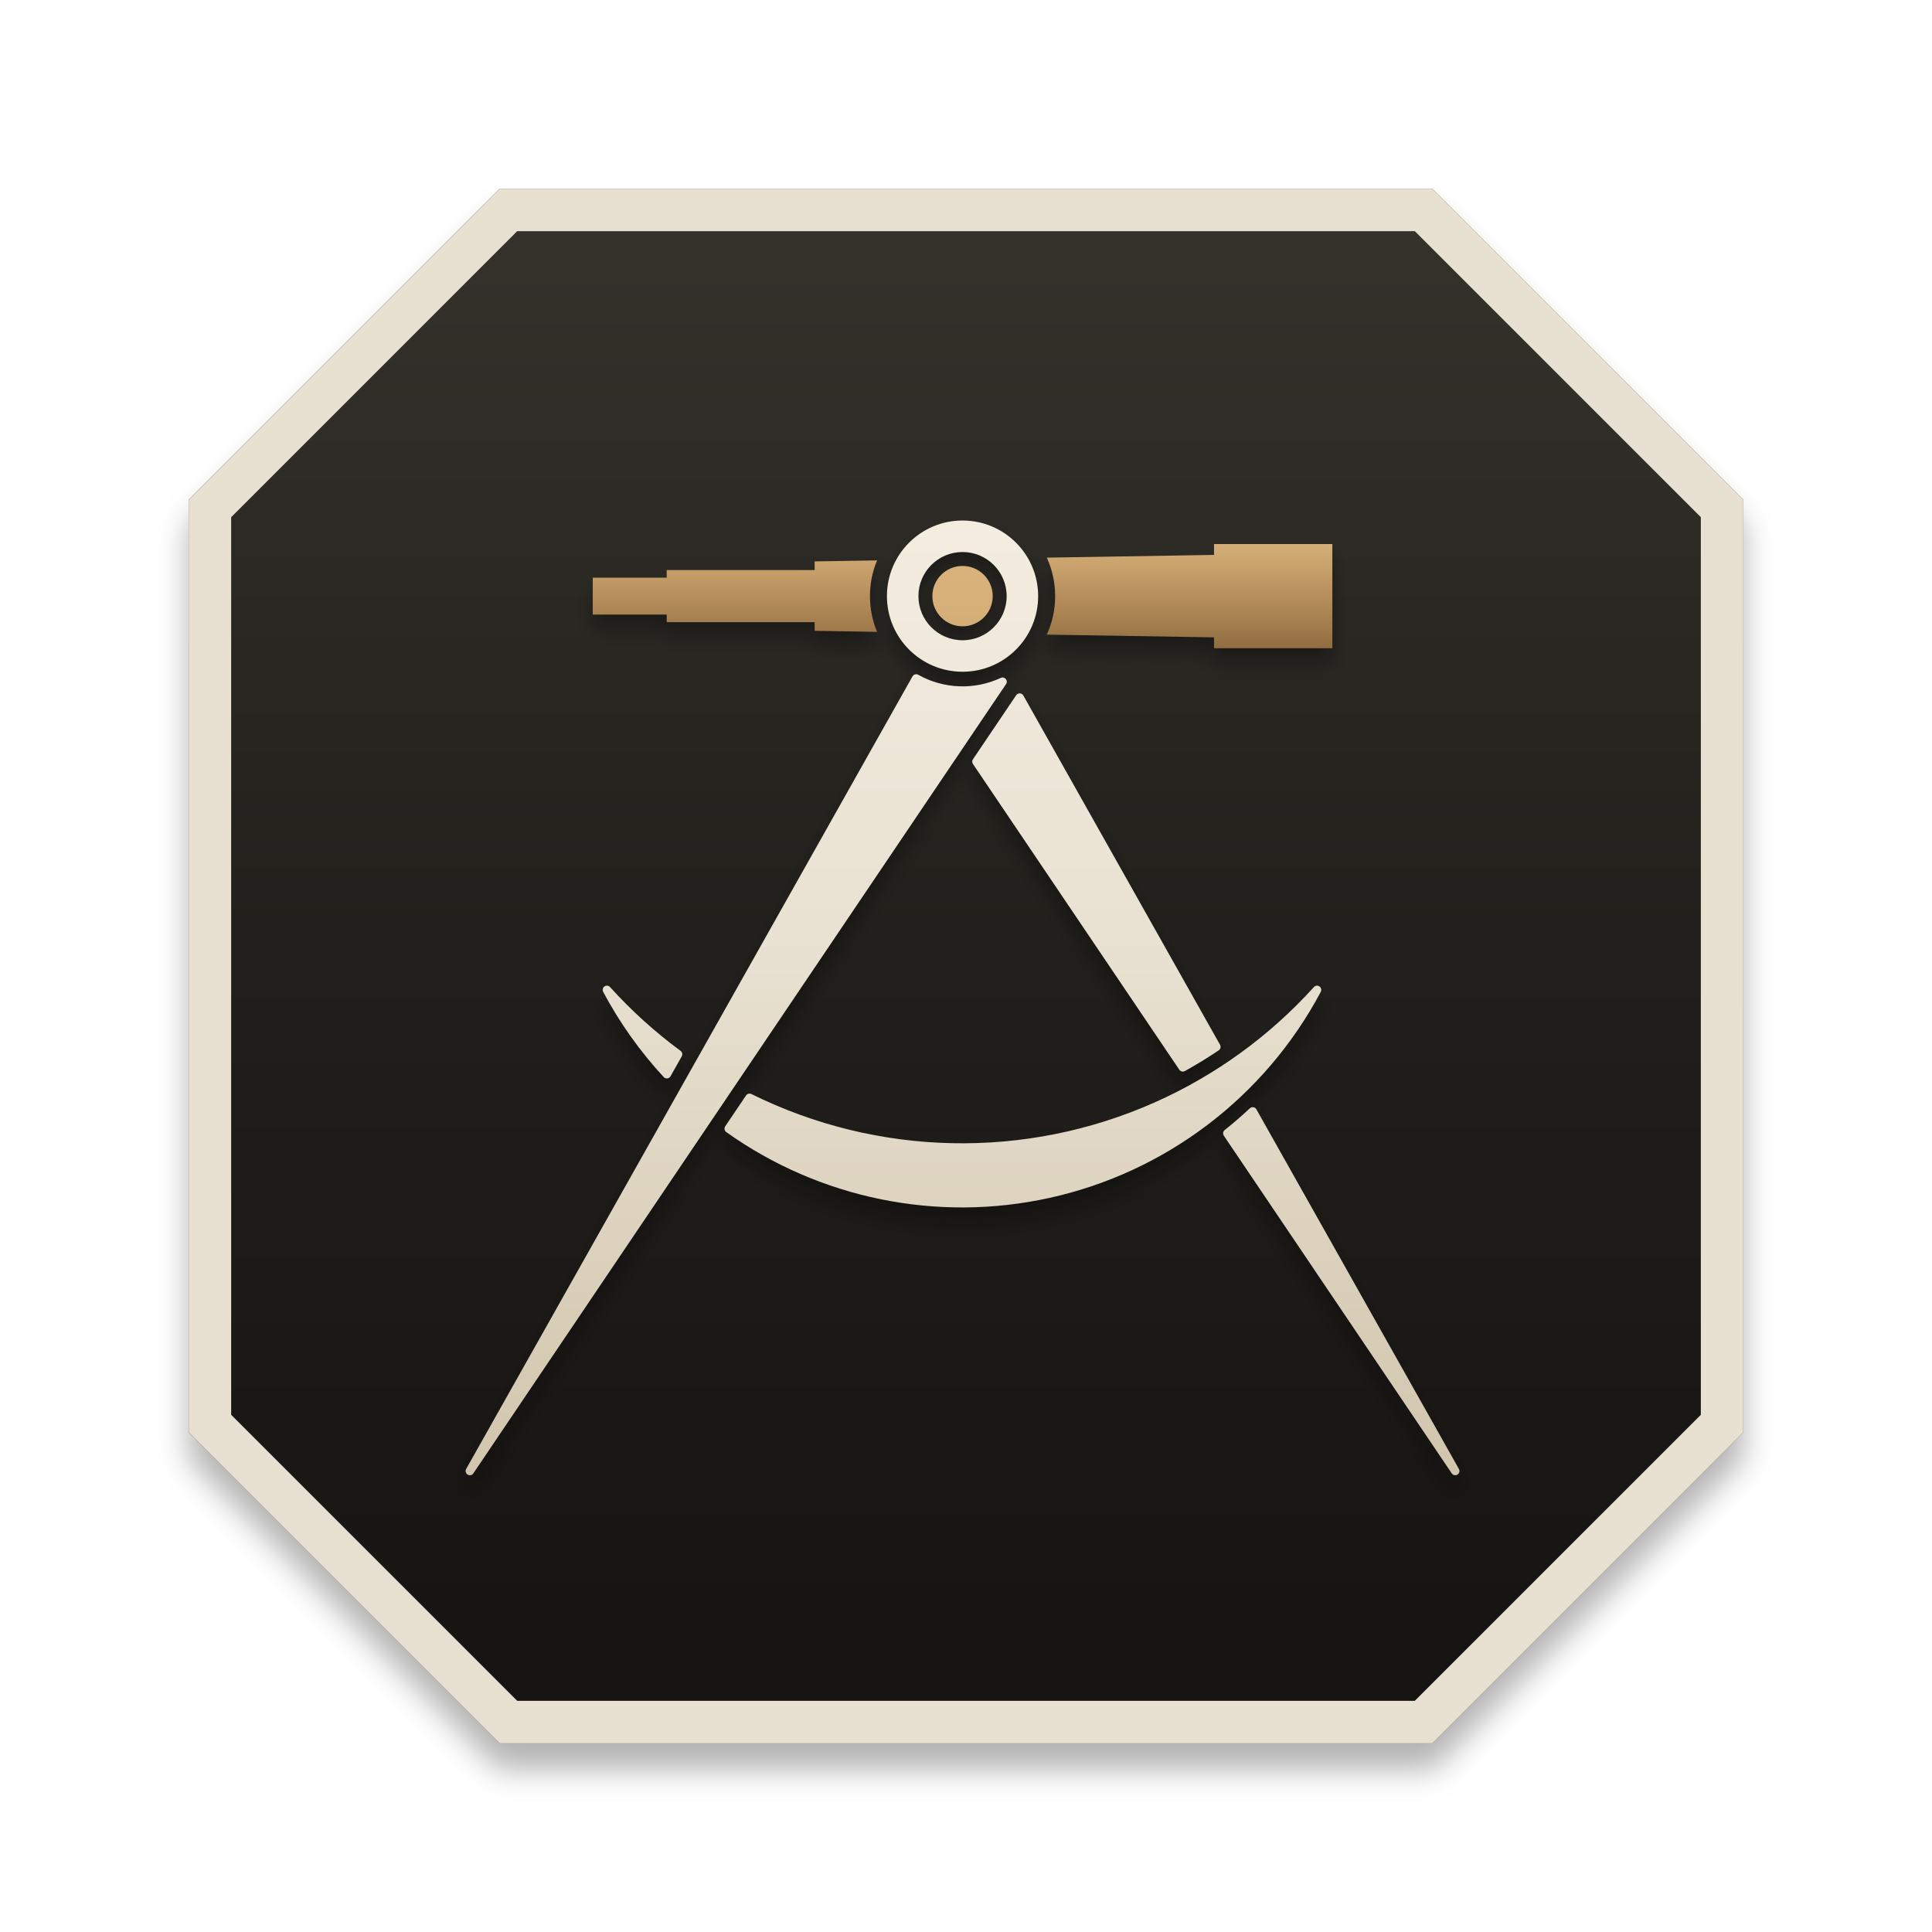
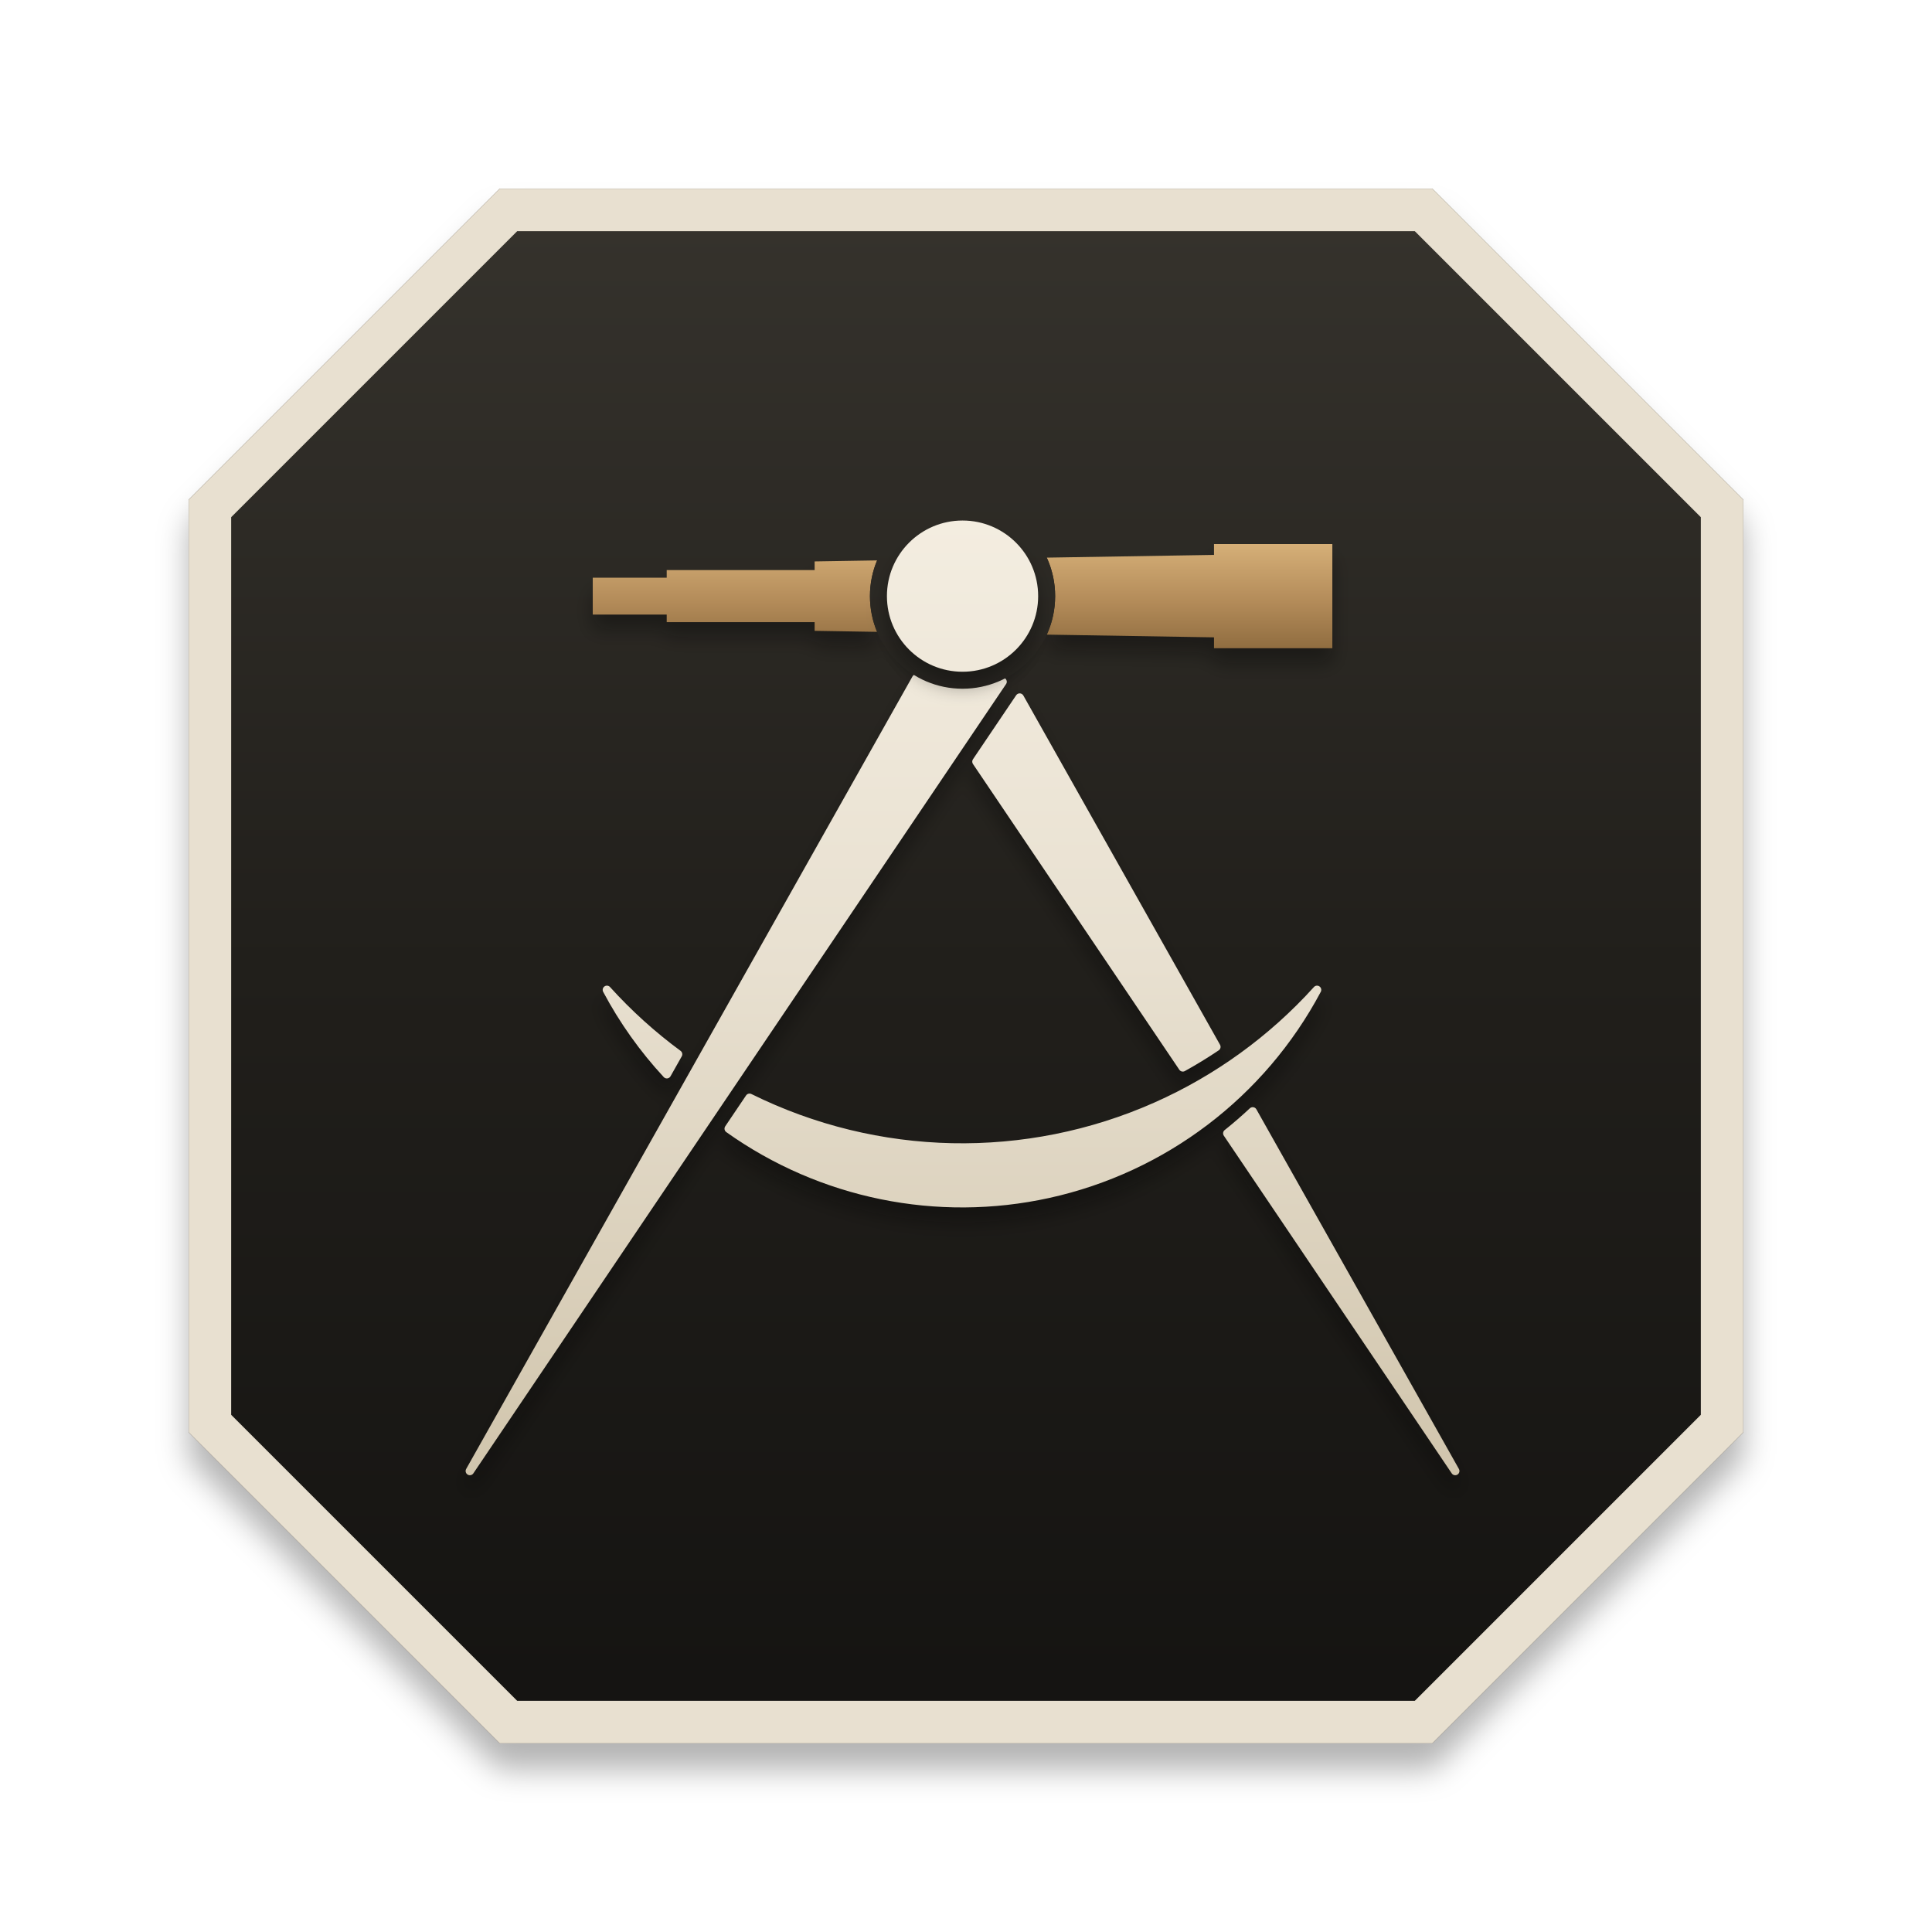
<svg xmlns="http://www.w3.org/2000/svg" width="1024" height="1024" viewBox="0 0 1024 1024">
  <defs>
    <filter id="filter-1" filterUnits="userSpaceOnUse" x="60" y="60" width="904" height="904" data-vc-blend="multiply" color-interpolation-filters="sRGB">
      <feGaussianBlur in="SourceAlpha" stdDeviation="8" />
      <feOffset dx="0" dy="14" result="shadow" />
      <feFlood flood-color="#000000" flood-opacity="0.3" />
      <feComposite in2="shadow" operator="in" result="paint" />
      <feMerge>
        <feMergeNode in="paint" />
        <feMergeNode in="SourceGraphic" />
      </feMerge>
    </filter>
    <linearGradient id="linear-gradient-1" x1="512" y1="100" x2="512" y2="924" gradientUnits="userSpaceOnUse">
      <stop offset="0" stop-color="#36332d" />
      <stop offset="0.5" stop-color="#211f1b" />
      <stop offset="1" stop-color="#141311" />
    </linearGradient>
    <filter id="filter-2" filterUnits="userSpaceOnUse" x="221.794" y="250.887" width="576.744" height="556.014" data-vc-blend="multiply" color-interpolation-filters="sRGB">
      <feGaussianBlur in="SourceAlpha" stdDeviation="5" />
      <feOffset dx="0" dy="8" result="shadow" />
      <feFlood flood-color="#050403" flood-opacity="0.35" />
      <feComposite in2="shadow" operator="in" result="paint" />
      <feMerge>
        <feMergeNode in="paint" />
        <feMergeNode in="SourceGraphic" />
      </feMerge>
    </filter>
    <linearGradient id="linear-gradient-2" x1="512" y1="219.6" x2="512" y2="804.4" gradientUnits="userSpaceOnUse">
      <stop offset="0" stop-color="#f6f0e4" />
      <stop offset="0.5" stop-color="#e8e0d0" />
      <stop offset="1" stop-color="#cfc3aa" />
    </linearGradient>
    <linearGradient id="linear-gradient-3" x1="512" y1="305.6" x2="512" y2="718.4" gradientUnits="userSpaceOnUse">
      <stop offset="0" stop-color="#d8b27a" />
      <stop offset="0.55" stop-color="#b38b59" />
      <stop offset="1" stop-color="#8d6a3e" />
    </linearGradient>
    <linearGradient id="linear-gradient-4" x1="512" y1="285.96" x2="512" y2="345.96" gradientUnits="userSpaceOnUse">
      <stop offset="0" stop-color="#d8b27a" />
      <stop offset="0.55" stop-color="#b38b59" />
      <stop offset="1" stop-color="#8d6a3e" />
    </linearGradient>
  </defs>
  <g id="Alidade_app_icon" data-name="Alidade app icon">
    <g filter="url(#filter-1)">
      <path id="Tile" d="M264.8 100 L759.2 100 L924 264.8 L924 759.2 L759.2 924 L264.8 924 L100 759.2 L100 264.8 Z" fill="url(#linear-gradient-1)" />
    </g>
    <path id="Border" d="M269.465 111.261 L754.535 111.261 L912.739 269.465 L912.739 754.535 L754.535 912.739 L269.465 912.739 L111.261 754.535 L111.261 269.465 Z" fill="none" stroke="#e8e0d0" stroke-width="22.523" />
    <g filter="url(#filter-2)">
      <g id="Alidade">
        <g>
          <g id="Telescope_pivot___exact_Caliper_hinge_ring_and_pin___ring" data-name="Telescope pivot — exact Caliper hinge ring and pin · ring">
            <path id="Telescope_pivot___exact_Caliper_hinge_ring_and_pin___ring-2" data-name="Telescope pivot — exact Caliper hinge ring and pin · ring" d="M470.09 315.963 C470.09 293.83 488.033 275.887 510.166 275.887 C532.3 275.887 550.242 293.83 550.242 315.963 C550.242 338.097 532.3 356.039 510.166 356.039 C488.033 356.039 470.09 338.097 470.09 315.963 Z M510.166 292.583 C497.254 292.583 486.786 303.051 486.786 315.963 C486.786 328.876 497.254 339.344 510.166 339.344 C523.079 339.344 533.547 328.876 533.547 315.963 C533.547 303.051 523.079 292.583 510.166 292.583 Z" fill="url(#linear-gradient-2)" />
          </g>
-           <g id="Telescope_pivot___exact_Caliper_hinge_ring_and_pin___pin" data-name="Telescope pivot — exact Caliper hinge ring and pin · pin">
-             <path id="Telescope_pivot___exact_Caliper_hinge_ring_and_pin___pin-2" data-name="Telescope pivot — exact Caliper hinge ring and pin · pin" d="M494.17 315.963 C494.17 307.129 501.332 299.967 510.166 299.967 C519.001 299.967 526.162 307.129 526.162 315.963 C526.162 324.798 519.001 331.959 510.166 331.959 C501.332 331.959 494.17 324.798 494.17 315.963 Z" fill="url(#linear-gradient-3)" />
-           </g>
          <path id="Telescope" d="M643.45 294.11 L643.45 288.36 L706.17 288.36 L706.17 343.56 L643.45 343.56 L643.45 337.81 L554.82 336.365 C557.665 330.152 559.25 323.241 559.25 315.96 C559.25 308.679 557.665 301.768 554.82 295.555 Z M431.77 297.56 L464.878 297.02 C462.438 302.848 461.09 309.247 461.09 315.96 C461.09 322.673 462.438 329.072 464.878 334.9 L431.77 334.36 L431.77 329.76 L353.37 329.76 L353.37 325.735 L314.17 325.735 L314.17 306.185 L353.37 306.185 L353.37 302.16 L431.77 302.16 Z" fill="url(#linear-gradient-4)" />
          <g id="A-stand___whole_left_leg_over_bow_and_right_leg" data-name="A-stand — whole left leg over bow and right leg">
            <path id="A-stand___whole_left_leg_over_bow_and_right_leg-2" data-name="A-stand — whole left leg over bow and right leg" d="M483.646 358.499 C484.252 357.423 485.617 357.042 486.693 357.648 C500.166 365.244 516.543 365.792 530.432 359.299 C532.476 358.343 534.495 360.705 533.232 362.576 L250.884 780.916 C250.213 781.91 248.877 782.198 247.856 781.567 C246.835 780.937 246.494 779.613 247.082 778.568 Z" fill="url(#linear-gradient-2)" />
          </g>
          <g id="Right_leg___behind_left_leg_and_extended_circular_bow" data-name="Right leg — behind left leg and extended circular bow">
            <path id="Right_leg___behind_left_leg_and_extended_circular_bow-2" data-name="Right leg — behind left leg and extended circular bow" d="M538.595 368.485 C539.524 367.11 541.583 367.193 542.397 368.639 L646.643 553.75 C647.215 554.766 646.911 556.051 645.943 556.702 C640.126 560.617 634.139 564.282 627.996 567.686 C626.982 568.248 625.707 567.942 625.059 566.981 L515.686 404.93 C515.176 404.174 515.176 403.184 515.686 402.428 Z M662.433 587.426 C663.49 586.437 665.199 586.7 665.909 587.961 L773.25 778.568 C773.839 779.613 773.498 780.937 772.477 781.567 C771.456 782.198 770.12 781.91 769.449 780.916 L648.655 601.942 C648.003 600.976 648.202 599.671 649.114 598.944 C653.692 595.291 658.136 591.45 662.433 587.426 Z" fill="url(#linear-gradient-2)" />
          </g>
          <g id="Bow___62_degree_circle_crescent__behind_left_and_over_right" data-name="Bow — 62 degree circle crescent, behind left and over right">
            <path id="Bow___62_degree_circle_crescent__behind_left_and_over_right-2" data-name="Bow — 62 degree circle crescent, behind left and over right" d="M320.389 522.825 C321.313 522.176 322.575 522.318 323.332 523.155 C334.662 535.688 347.195 547.011 360.723 556.976 C361.632 557.646 361.899 558.889 361.345 559.874 L355.384 570.459 C354.64 571.779 352.823 571.992 351.794 570.881 C339.23 557.305 328.432 542.129 319.699 525.705 C319.169 524.708 319.465 523.473 320.389 522.825 Z M696.402 523.155 C697.159 522.318 698.421 522.176 699.345 522.825 C700.269 523.473 700.565 524.708 700.035 525.705 C670.401 581.439 617.767 621.39 556.117 634.945 C496.696 648.009 434.487 635.315 384.944 600.039 C383.956 599.335 383.709 597.972 384.388 596.967 L395.425 580.613 C396.051 579.685 397.267 579.364 398.271 579.861 C465.247 613.029 543.586 614.682 611.915 584.342 L611.915 584.342 C644.045 570.077 672.826 549.232 696.402 523.155 Z" fill="url(#linear-gradient-2)" />
          </g>
        </g>
      </g>
    </g>
+     <g id="Hinge_gap_group">
+       <circle id="Hinge_gap" cx="510.166" cy="315.963" r="49.076" fill="url(#linear-gradient-1)" />
+     </g>
+     <g id="Hinge_group" filter="url(#filter-2)">
+       <circle id="Hinge" cx="510.166" cy="315.963" r="40.076" fill="url(#linear-gradient-2)" />
+     </g>
  </g>
</svg>
